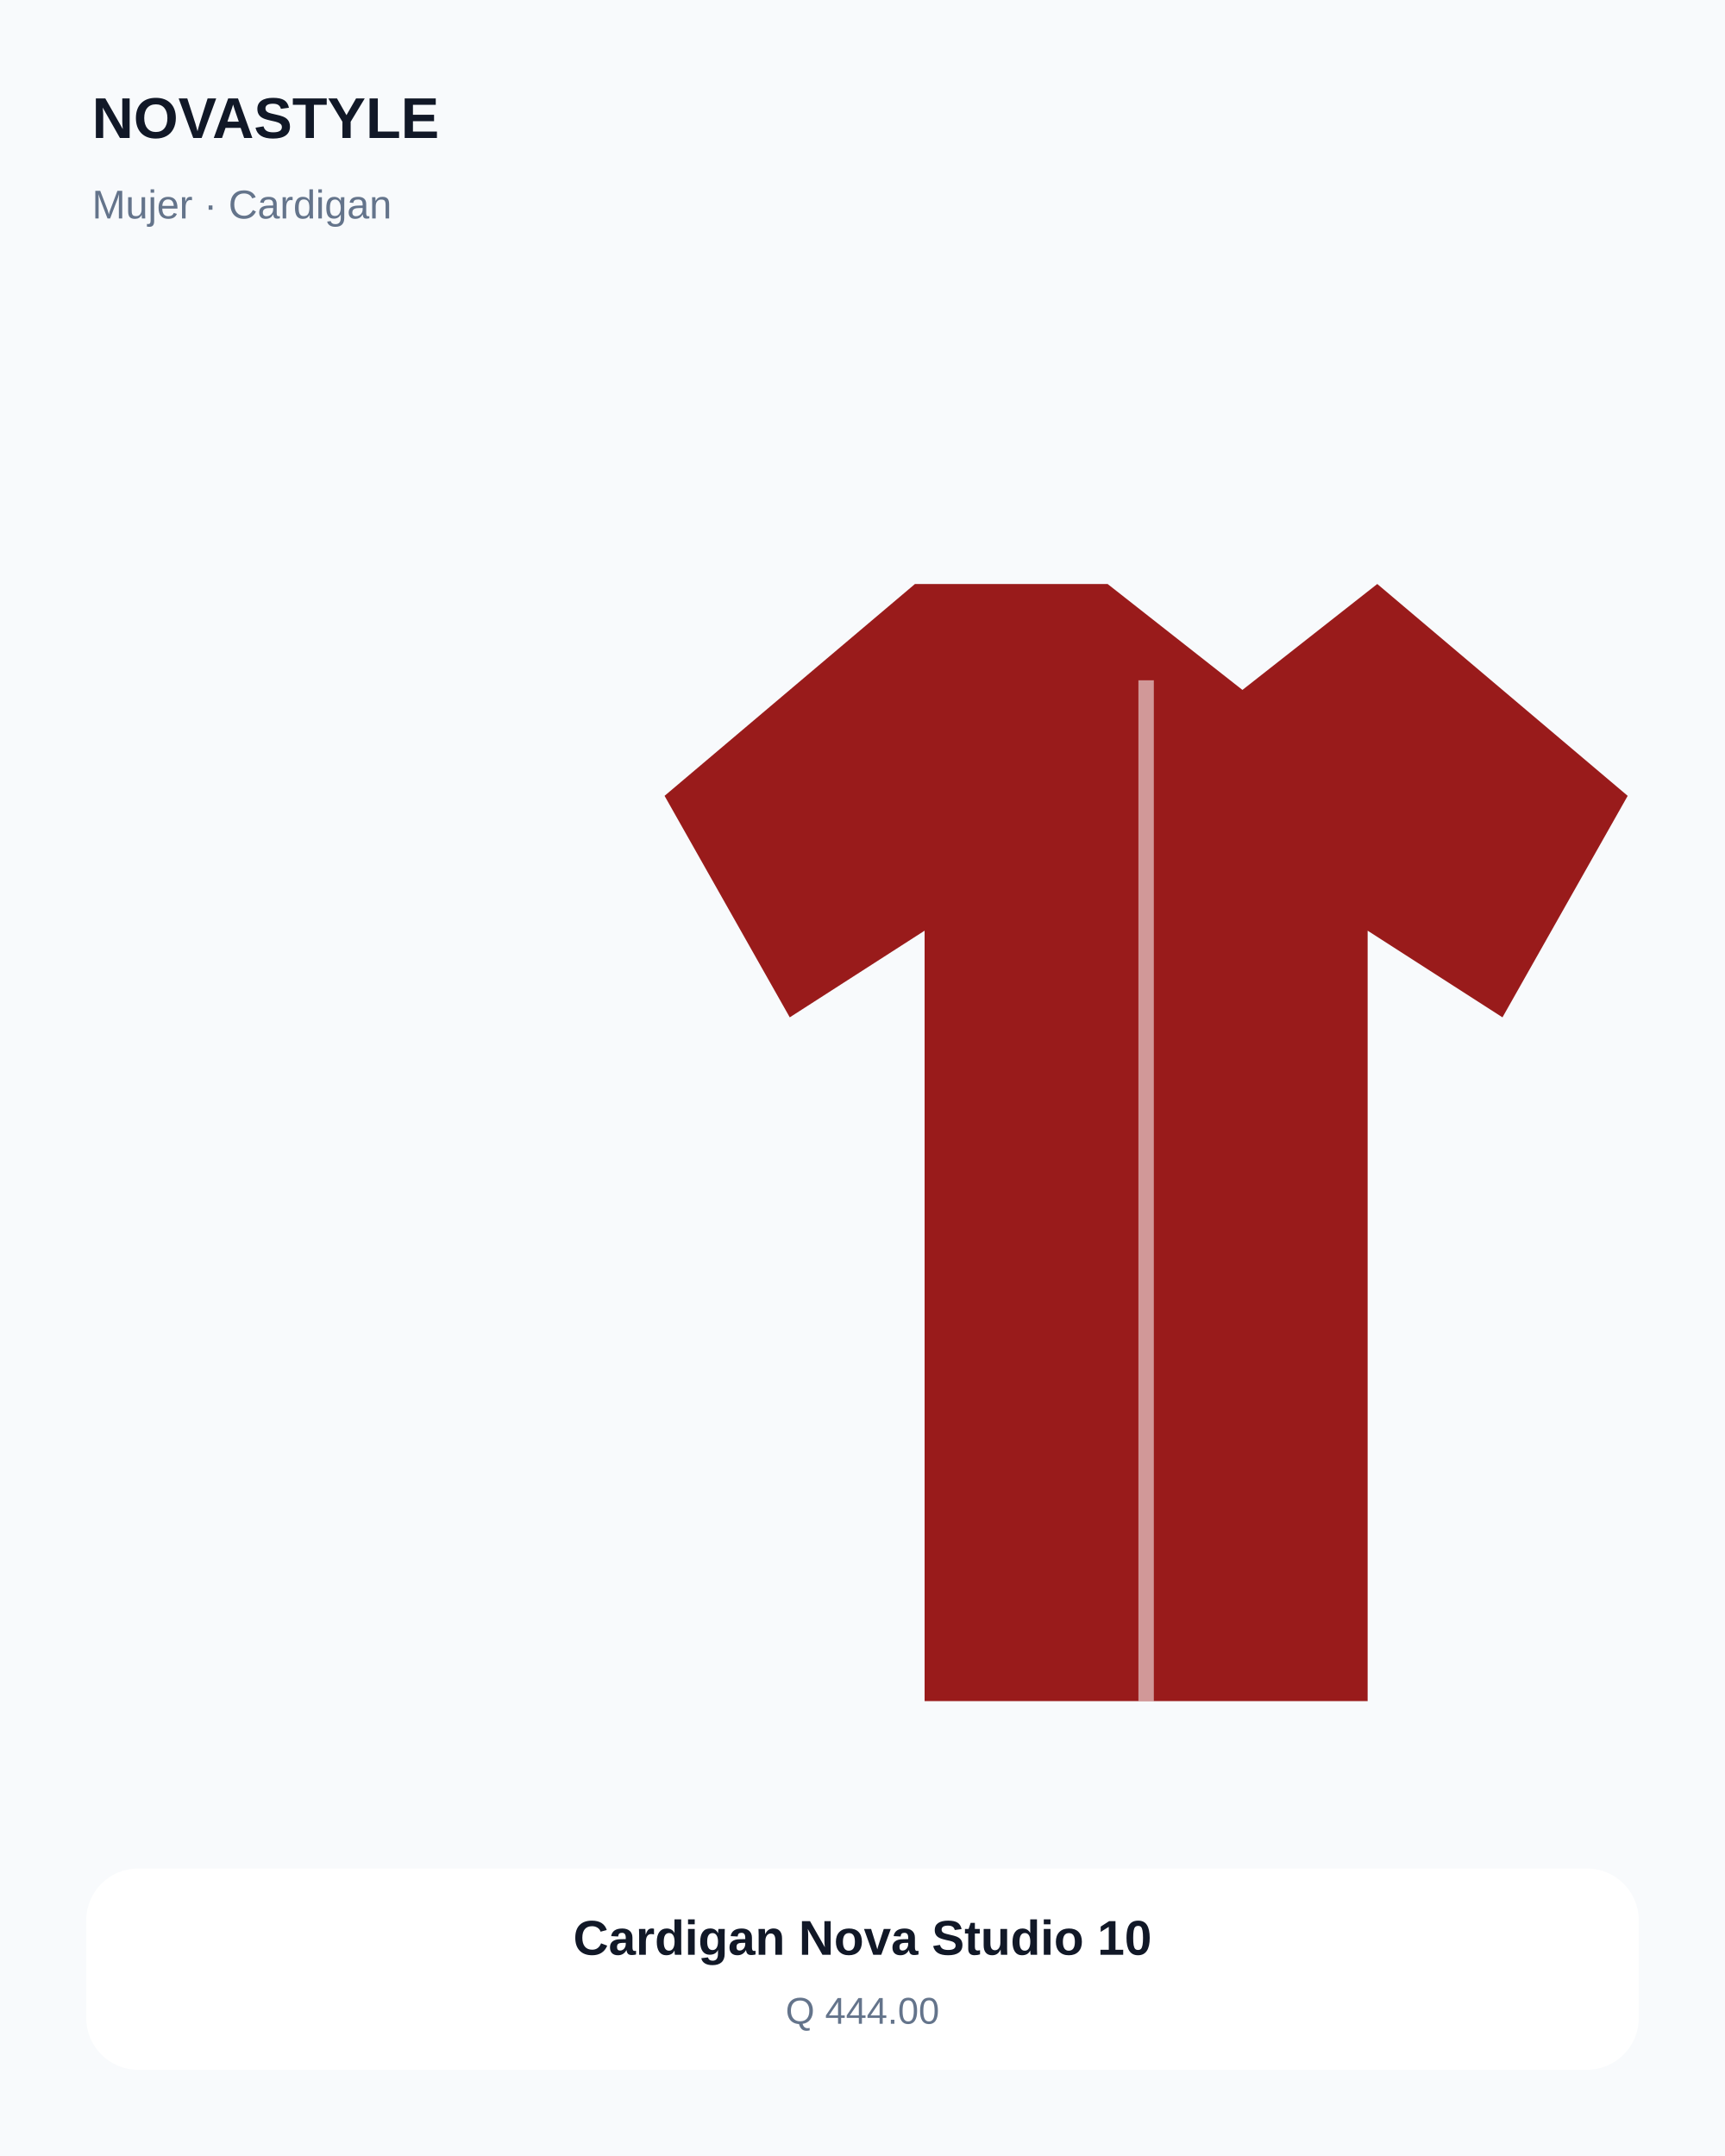
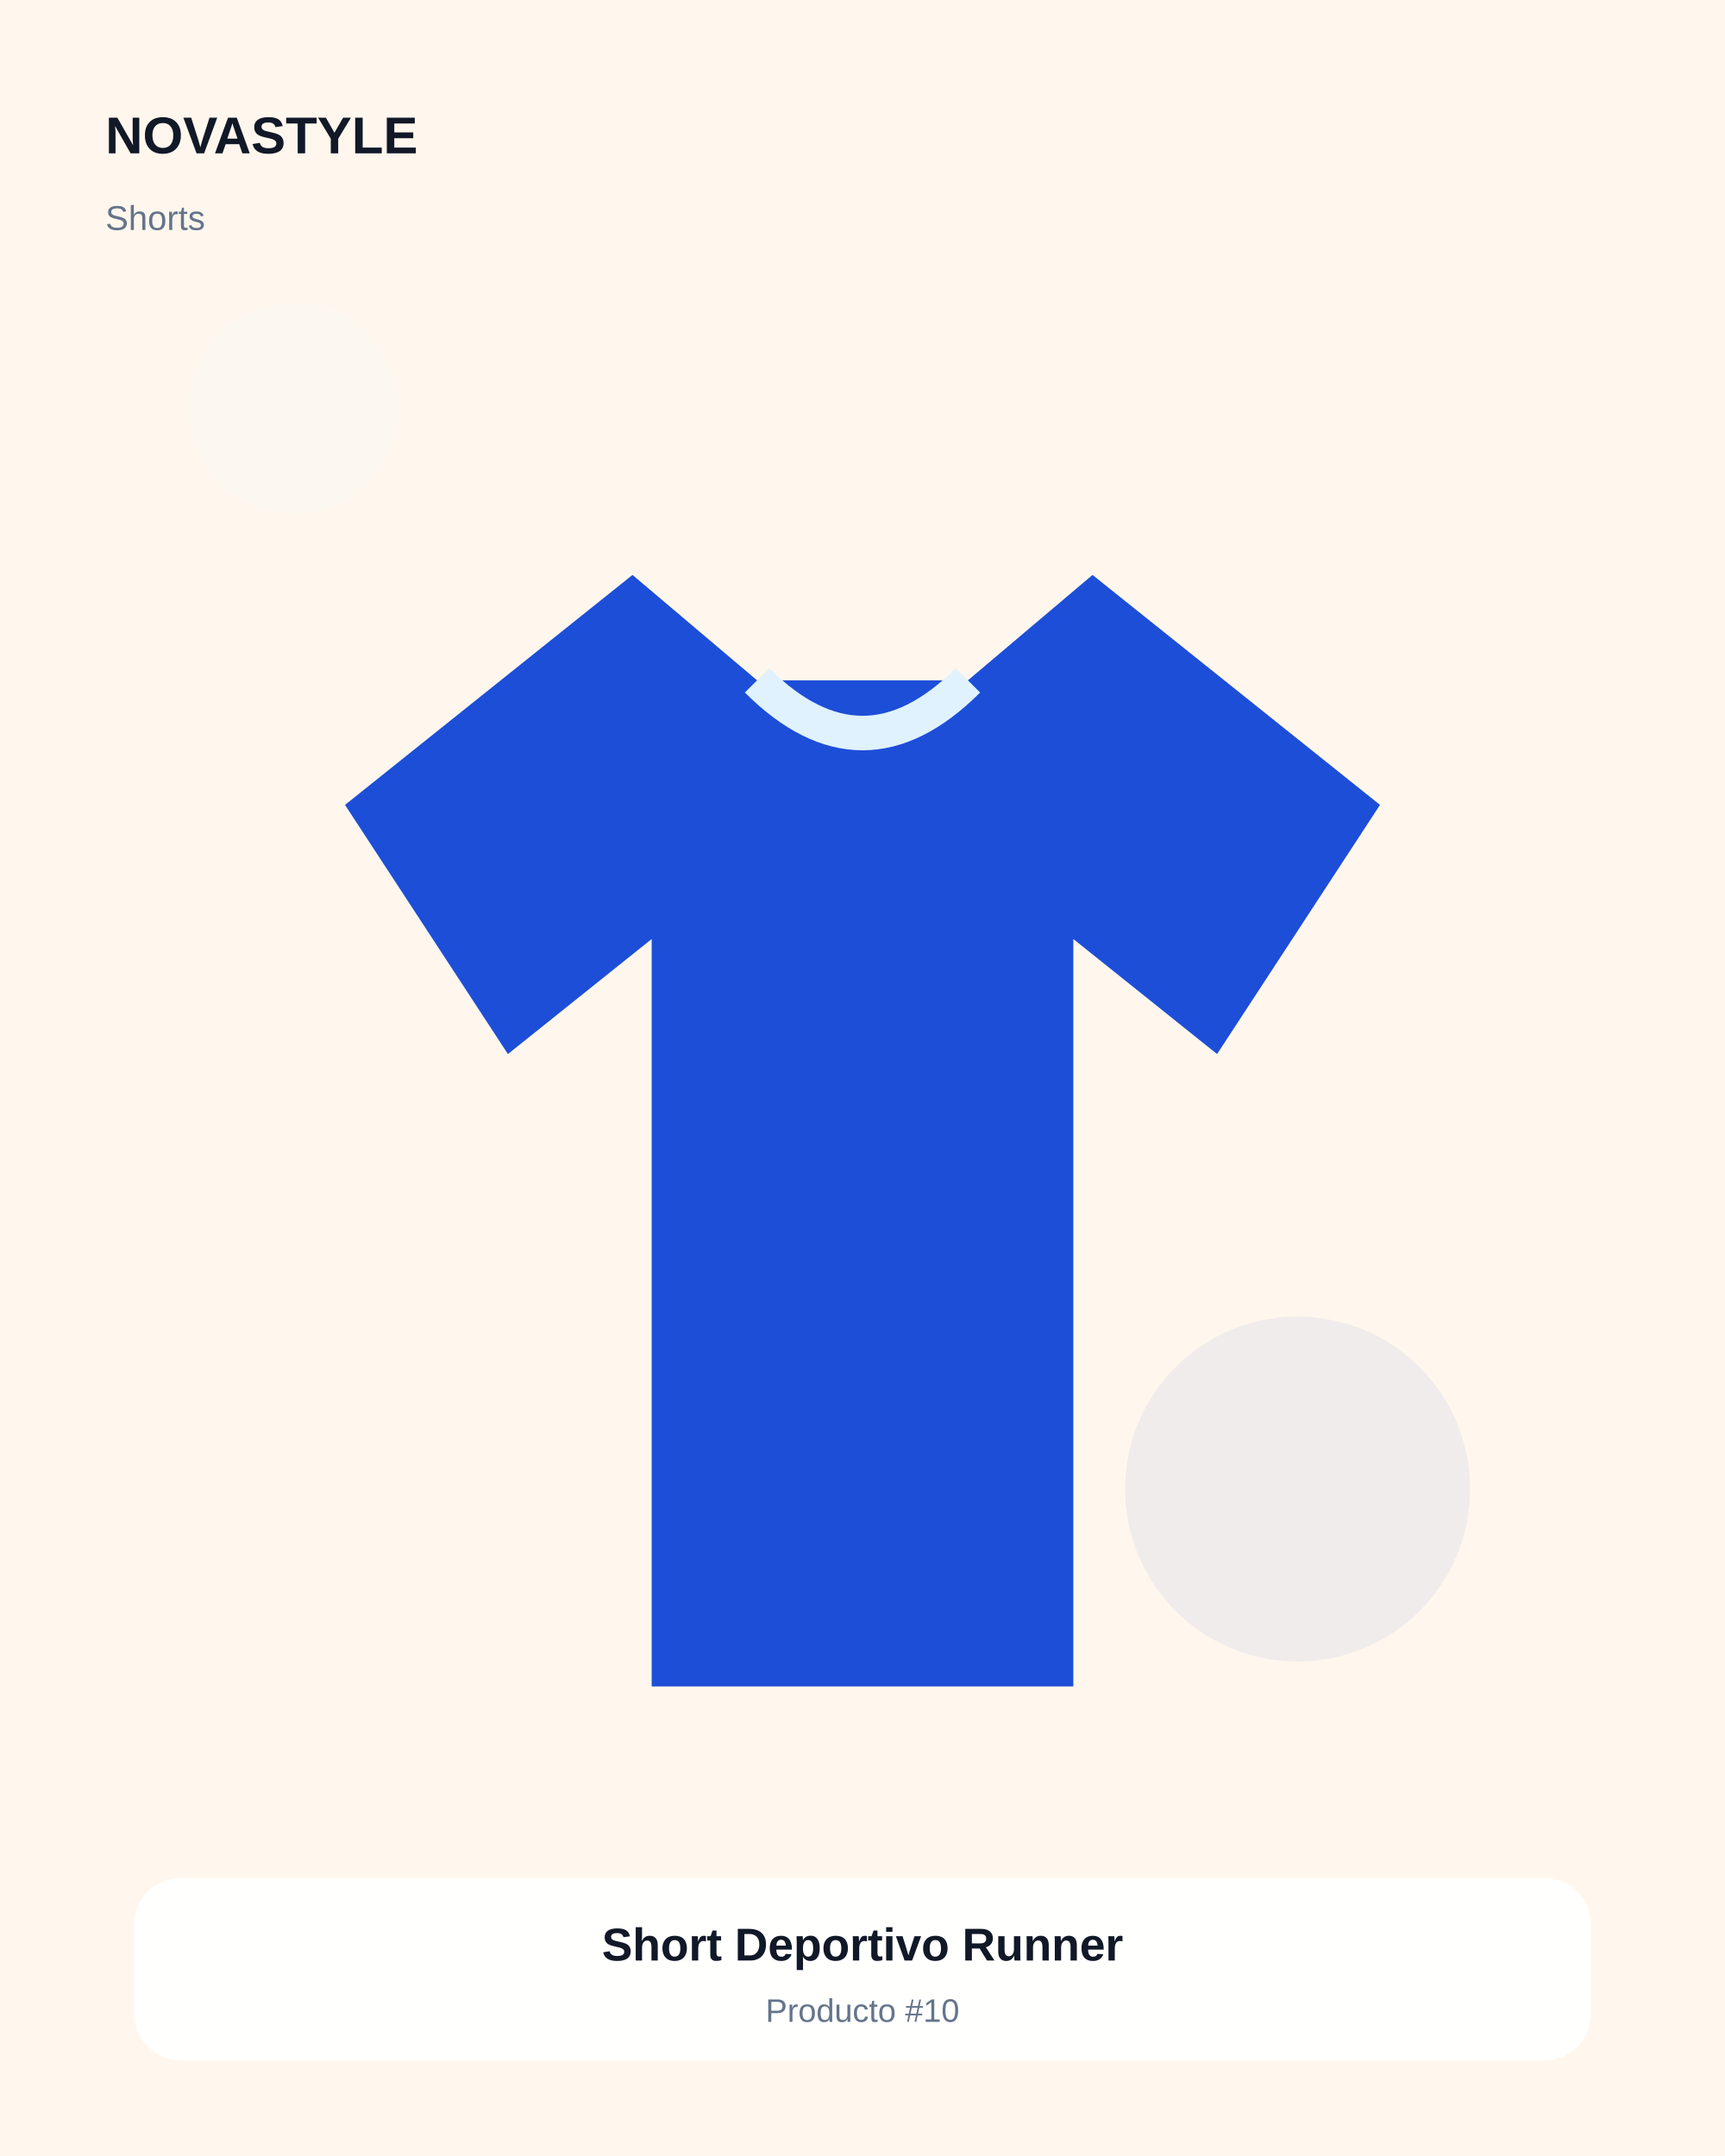
- <svg xmlns="http://www.w3.org/2000/svg" width="600" height="750" viewBox="0 0 600 750">
-   <rect width="600" height="750" fill="#f8fafc" />
-   <text x="32" y="48" font-family="Arial,sans-serif" font-size="20" font-weight="700" fill="#111827">NOVASTYLE</text>
-   <text x="32" y="76" font-family="Arial,sans-serif" font-size="14" fill="#64748b">Mujer · Cardigan</text>
-   <g transform="translate(0,-95) scale(.67) translate(145,145)">
-     <path d="M330 300l-130 110 65 115 70-45v400h230V480l70 45 65-115-130-110-70 55-70-55z" fill="#991b1b" />
-     <path d="M450 350v530" stroke="white" opacity=".55" stroke-width="8" />
-   </g>
-   <rect x="30" y="650" width="540" height="70" rx="18" fill="white" />
-   <text x="300" y="680" text-anchor="middle" font-family="Arial,sans-serif" font-size="17" font-weight="700" fill="#111827">Cardigan Nova Studio 10</text>
-   <text x="300" y="704" text-anchor="middle" font-family="Arial,sans-serif" font-size="13" fill="#64748b">Q 444.00</text>
+ <svg xmlns="http://www.w3.org/2000/svg" width="900" height="1125" viewBox="0 0 900 1125">
+   <rect width="900" height="1125" fill="#fff7ed" />
+   <circle cx="153" cy="213" r="55" fill="#e0f2fe" opacity=".10" />
+   <circle cx="677" cy="777" r="90" fill="#1d4ed8" opacity=".07" />
+   <text x="55" y="80" font-family="Arial,sans-serif" font-size="27" font-weight="700" fill="#111827">NOVASTYLE</text>
+   <text x="55" y="120" font-family="Arial,sans-serif" font-size="18" fill="#64748b">Shorts</text>
+   <path d="M330 300l-150 120 85 130 75-60v390h220V490l75 60 85-130-150-120-65 55H395z" fill="#1d4ed8" />
+   <path d="M395 355q55 55 110 0" fill="none" stroke="#e0f2fe" stroke-width="18" />
+   <rect x="70" y="980" width="760" height="95" rx="24" fill="white" opacity=".94" />
+   <text x="450" y="1023" text-anchor="middle" font-family="Arial,sans-serif" font-size="24" font-weight="700" fill="#111827">Short Deportivo Runner</text>
+   <text x="450" y="1055" text-anchor="middle" font-family="Arial,sans-serif" font-size="17" fill="#64748b">Producto #10</text>
</svg>
